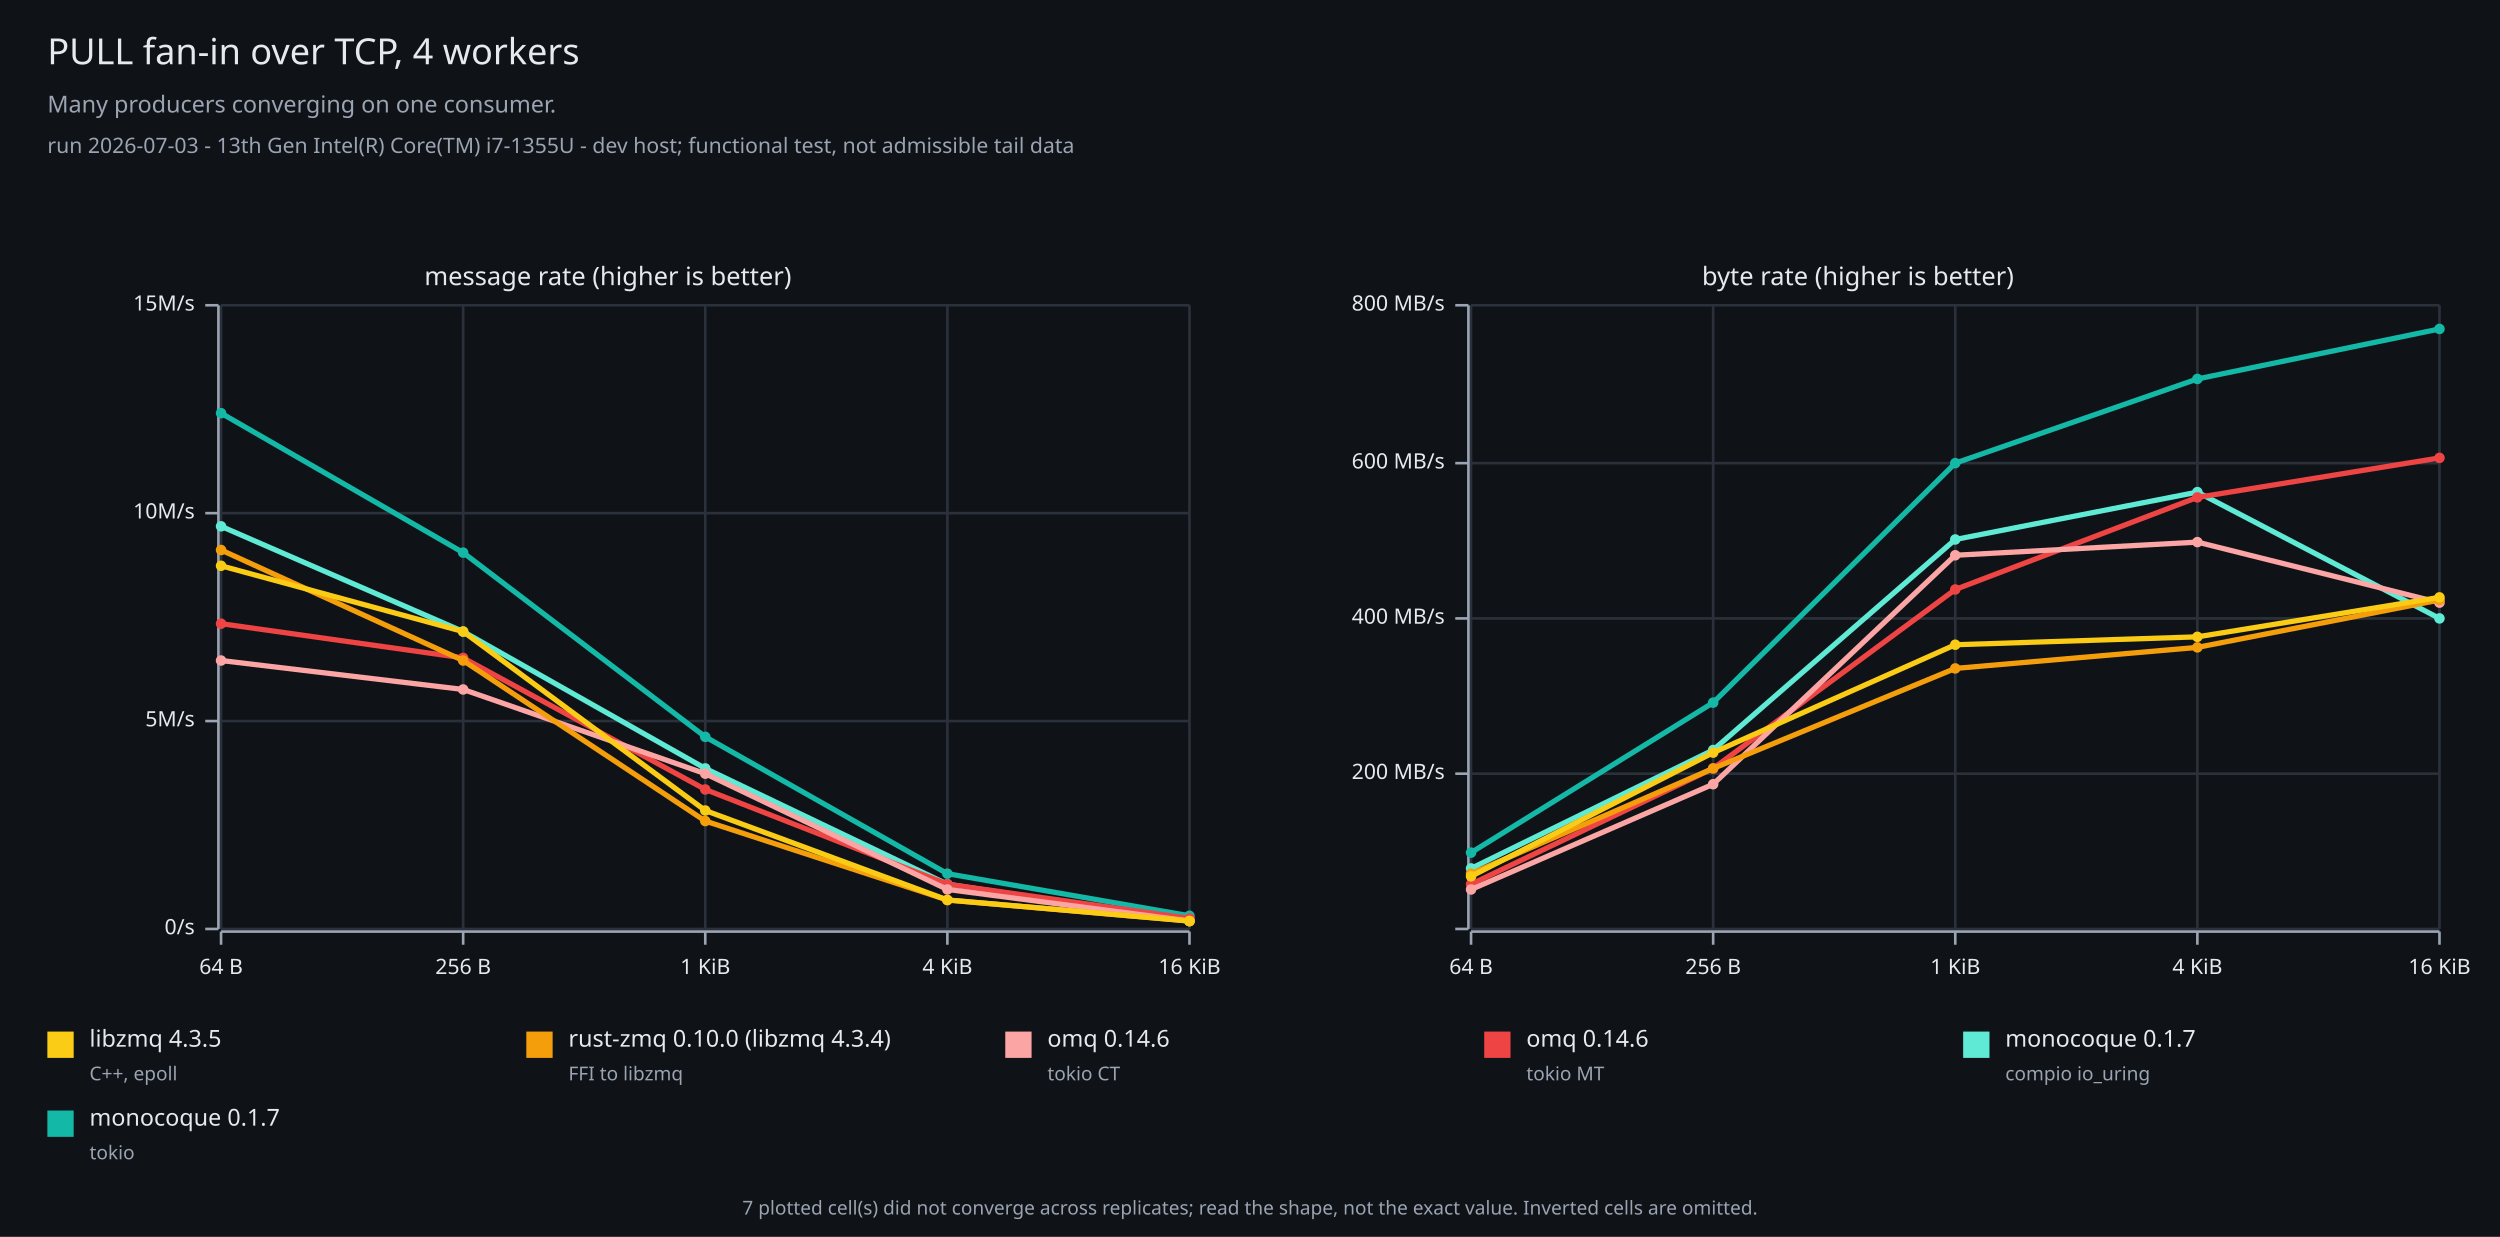
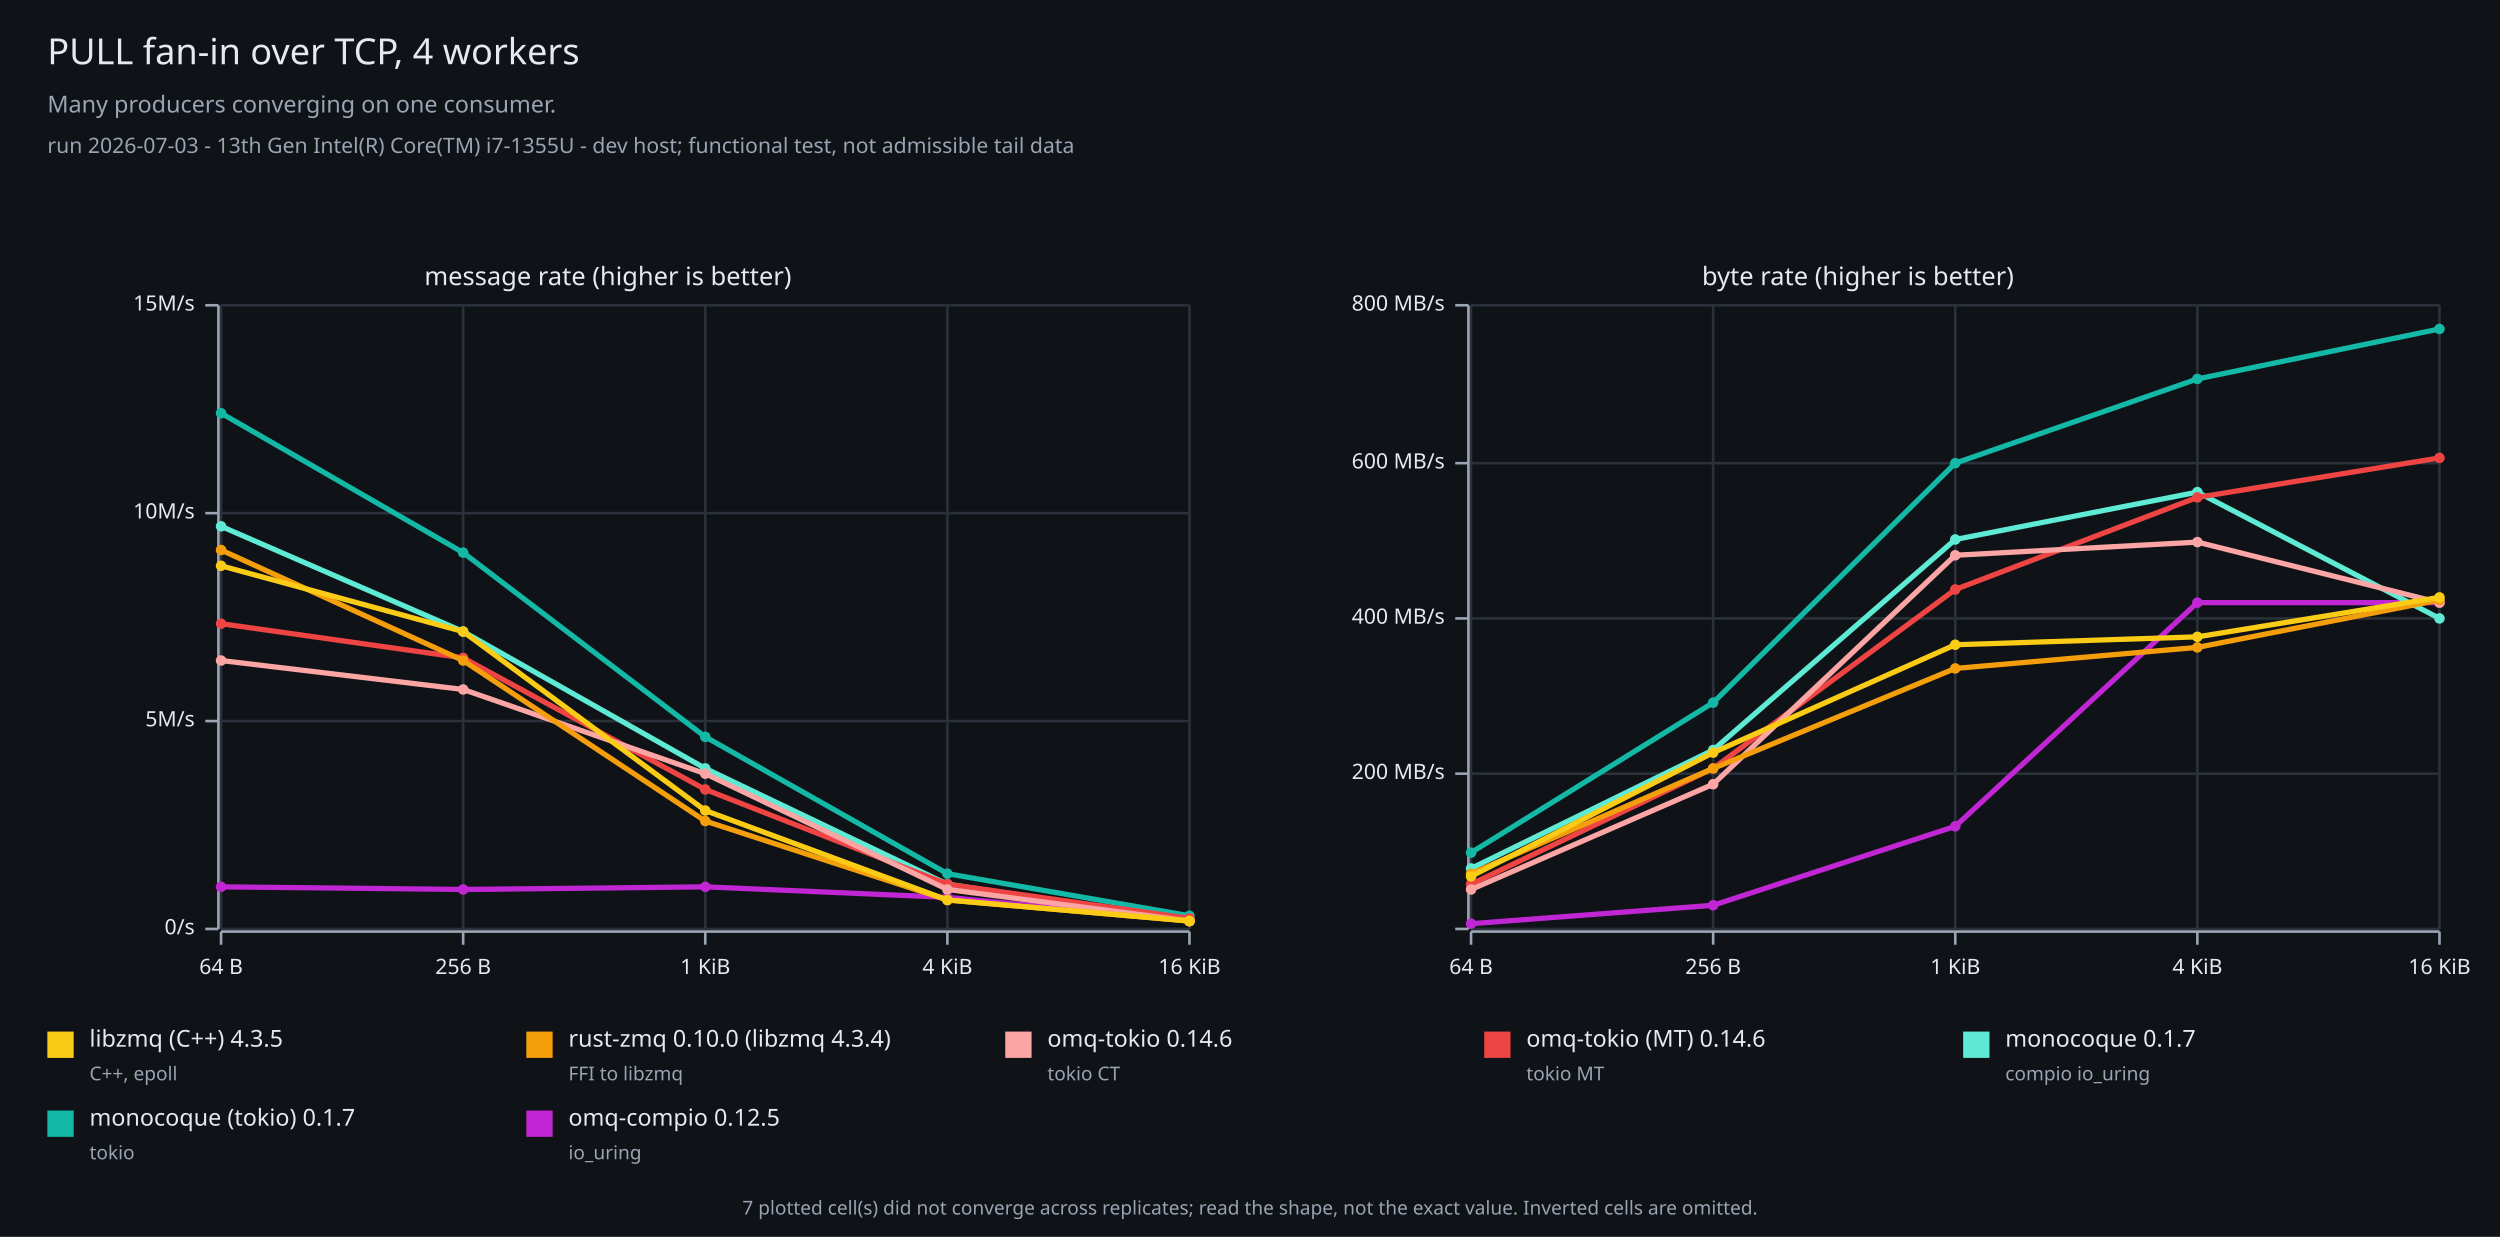
<svg xmlns="http://www.w3.org/2000/svg" width="950" height="470" viewBox="0 0 950 470">
  <rect x="0" y="0" width="950" height="470" opacity="1" fill="#0F1216" stroke="none" />
  <text x="18" y="14" dy="0.76em" text-anchor="start" font-family="sans-serif" font-size="13.71" opacity="1" fill="#E6E9EE">
PULL fan-in over TCP, 4 workers
</text>
  <text x="18" y="36" dy="0.76em" text-anchor="start" font-family="sans-serif" font-size="8.871" opacity="1" fill="#9AA4B2">
Many producers converging on one consumer.
</text>
  <text x="18" y="52" dy="0.76em" text-anchor="start" font-family="sans-serif" font-size="8.065" opacity="1" fill="#9AA4B2">
run 2026-07-03 - 13th Gen Intel(R) Core(TM) i7-1355U - dev host; functional test, not admissible tail data
</text>
  <text x="231" y="101" dy="0.76em" text-anchor="middle" font-family="sans-serif" font-size="9.677" opacity="1" fill="#E6E9EE">
message rate (higher is better)
</text>
  <line opacity="1" stroke="#2A313A" stroke-width="1" x1="84" y1="353" x2="84" y2="116" />
  <line opacity="1" stroke="#2A313A" stroke-width="1" x1="176" y1="353" x2="176" y2="116" />
  <line opacity="1" stroke="#2A313A" stroke-width="1" x1="268" y1="353" x2="268" y2="116" />
  <line opacity="1" stroke="#2A313A" stroke-width="1" x1="360" y1="353" x2="360" y2="116" />
  <line opacity="1" stroke="#2A313A" stroke-width="1" x1="452" y1="353" x2="452" y2="116" />
  <line opacity="1" stroke="#2A313A" stroke-width="1" x1="84" y1="353" x2="452" y2="353" />
  <line opacity="1" stroke="#2A313A" stroke-width="1" x1="84" y1="274" x2="452" y2="274" />
  <line opacity="1" stroke="#2A313A" stroke-width="1" x1="84" y1="195" x2="452" y2="195" />
  <line opacity="1" stroke="#2A313A" stroke-width="1" x1="84" y1="116" x2="452" y2="116" />
  <polyline fill="none" opacity="1" stroke="#9AA4B2" stroke-width="1" points="83,116 83,353 " />
  <text x="74" y="353" dy="0.5ex" text-anchor="end" font-family="sans-serif" font-size="8.065" opacity="1" fill="#E6E9EE">
0/s
</text>
  <polyline fill="none" opacity="1" stroke="#9AA4B2" stroke-width="1" points="78,353 83,353 " />
  <text x="74" y="274" dy="0.5ex" text-anchor="end" font-family="sans-serif" font-size="8.065" opacity="1" fill="#E6E9EE">
5M/s
</text>
  <polyline fill="none" opacity="1" stroke="#9AA4B2" stroke-width="1" points="78,274 83,274 " />
  <text x="74" y="195" dy="0.5ex" text-anchor="end" font-family="sans-serif" font-size="8.065" opacity="1" fill="#E6E9EE">
10M/s
</text>
  <polyline fill="none" opacity="1" stroke="#9AA4B2" stroke-width="1" points="78,195 83,195 " />
  <text x="74" y="116" dy="0.5ex" text-anchor="end" font-family="sans-serif" font-size="8.065" opacity="1" fill="#E6E9EE">
15M/s
</text>
  <polyline fill="none" opacity="1" stroke="#9AA4B2" stroke-width="1" points="78,116 83,116 " />
  <polyline fill="none" opacity="1" stroke="#9AA4B2" stroke-width="1" points="84,354 452,354 " />
  <text x="84" y="364" dy="0.76em" text-anchor="middle" font-family="sans-serif" font-size="8.065" opacity="1" fill="#E6E9EE">
64 B
</text>
  <polyline fill="none" opacity="1" stroke="#9AA4B2" stroke-width="1" points="84,354 84,359 " />
  <text x="176" y="364" dy="0.76em" text-anchor="middle" font-family="sans-serif" font-size="8.065" opacity="1" fill="#E6E9EE">
256 B
</text>
  <polyline fill="none" opacity="1" stroke="#9AA4B2" stroke-width="1" points="176,354 176,359 " />
  <text x="268" y="364" dy="0.76em" text-anchor="middle" font-family="sans-serif" font-size="8.065" opacity="1" fill="#E6E9EE">
1 KiB
</text>
  <polyline fill="none" opacity="1" stroke="#9AA4B2" stroke-width="1" points="268,354 268,359 " />
  <text x="360" y="364" dy="0.76em" text-anchor="middle" font-family="sans-serif" font-size="8.065" opacity="1" fill="#E6E9EE">
4 KiB
</text>
  <polyline fill="none" opacity="1" stroke="#9AA4B2" stroke-width="1" points="360,354 360,359 " />
  <text x="452" y="364" dy="0.76em" text-anchor="middle" font-family="sans-serif" font-size="8.065" opacity="1" fill="#E6E9EE">
16 KiB
</text>
  <polyline fill="none" opacity="1" stroke="#9AA4B2" stroke-width="1" points="452,354 452,359 " />
+   <polyline fill="none" opacity="1" stroke="#C026D3" stroke-width="2" points="84,337 176,338 268,337 360,341 452,350 " />
+   <circle cx="84" cy="337" r="2" opacity="1" fill="#C026D3" stroke="none" stroke-width="1" />
+   <circle cx="176" cy="338" r="2" opacity="1" fill="#C026D3" stroke="none" stroke-width="1" />
+   <circle cx="268" cy="337" r="2" opacity="1" fill="#C026D3" stroke="none" stroke-width="1" />
+   <circle cx="360" cy="341" r="2" opacity="1" fill="#C026D3" stroke="none" stroke-width="1" />
+   <circle cx="452" cy="350" r="2" opacity="1" fill="#C026D3" stroke="none" stroke-width="1" />
  <polyline fill="none" opacity="1" stroke="#14B8A6" stroke-width="2" points="84,157 176,210 268,280 360,332 452,348 " />
  <circle cx="84" cy="157" r="2" opacity="1" fill="#14B8A6" stroke="none" stroke-width="1" />
  <circle cx="176" cy="210" r="2" opacity="1" fill="#14B8A6" stroke="none" stroke-width="1" />
  <circle cx="268" cy="280" r="2" opacity="1" fill="#14B8A6" stroke="none" stroke-width="1" />
  <circle cx="360" cy="332" r="2" opacity="1" fill="#14B8A6" stroke="none" stroke-width="1" />
  <circle cx="452" cy="348" r="2" opacity="1" fill="#14B8A6" stroke="none" stroke-width="1" />
  <polyline fill="none" opacity="1" stroke="#5EEAD4" stroke-width="2" points="84,200 176,240 268,292 360,336 452,350 " />
  <circle cx="84" cy="200" r="2" opacity="1" fill="#5EEAD4" stroke="none" stroke-width="1" />
  <circle cx="176" cy="240" r="2" opacity="1" fill="#5EEAD4" stroke="none" stroke-width="1" />
  <circle cx="268" cy="292" r="2" opacity="1" fill="#5EEAD4" stroke="none" stroke-width="1" />
  <circle cx="360" cy="336" r="2" opacity="1" fill="#5EEAD4" stroke="none" stroke-width="1" />
  <circle cx="452" cy="350" r="2" opacity="1" fill="#5EEAD4" stroke="none" stroke-width="1" />
  <polyline fill="none" opacity="1" stroke="#EF4444" stroke-width="2" points="84,237 176,250 268,300 360,336 452,349 " />
  <circle cx="84" cy="237" r="2" opacity="1" fill="#EF4444" stroke="none" stroke-width="1" />
  <circle cx="176" cy="250" r="2" opacity="1" fill="#EF4444" stroke="none" stroke-width="1" />
  <circle cx="268" cy="300" r="2" opacity="1" fill="#EF4444" stroke="none" stroke-width="1" />
  <circle cx="360" cy="336" r="2" opacity="1" fill="#EF4444" stroke="none" stroke-width="1" />
  <circle cx="452" cy="349" r="2" opacity="1" fill="#EF4444" stroke="none" stroke-width="1" />
  <polyline fill="none" opacity="1" stroke="#FCA5A5" stroke-width="2" points="84,251 176,262 268,294 360,338 452,350 " />
  <circle cx="84" cy="251" r="2" opacity="1" fill="#FCA5A5" stroke="none" stroke-width="1" />
  <circle cx="176" cy="262" r="2" opacity="1" fill="#FCA5A5" stroke="none" stroke-width="1" />
  <circle cx="268" cy="294" r="2" opacity="1" fill="#FCA5A5" stroke="none" stroke-width="1" />
  <circle cx="360" cy="338" r="2" opacity="1" fill="#FCA5A5" stroke="none" stroke-width="1" />
  <circle cx="452" cy="350" r="2" opacity="1" fill="#FCA5A5" stroke="none" stroke-width="1" />
  <polyline fill="none" opacity="1" stroke="#F59E0B" stroke-width="2" points="84,209 176,251 268,312 360,342 452,350 " />
  <circle cx="84" cy="209" r="2" opacity="1" fill="#F59E0B" stroke="none" stroke-width="1" />
  <circle cx="176" cy="251" r="2" opacity="1" fill="#F59E0B" stroke="none" stroke-width="1" />
  <circle cx="268" cy="312" r="2" opacity="1" fill="#F59E0B" stroke="none" stroke-width="1" />
  <circle cx="360" cy="342" r="2" opacity="1" fill="#F59E0B" stroke="none" stroke-width="1" />
  <circle cx="452" cy="350" r="2" opacity="1" fill="#F59E0B" stroke="none" stroke-width="1" />
  <polyline fill="none" opacity="1" stroke="#FACC15" stroke-width="2" points="84,215 176,240 268,308 360,342 452,350 " />
  <circle cx="84" cy="215" r="2" opacity="1" fill="#FACC15" stroke="none" stroke-width="1" />
  <circle cx="176" cy="240" r="2" opacity="1" fill="#FACC15" stroke="none" stroke-width="1" />
  <circle cx="268" cy="308" r="2" opacity="1" fill="#FACC15" stroke="none" stroke-width="1" />
  <circle cx="360" cy="342" r="2" opacity="1" fill="#FACC15" stroke="none" stroke-width="1" />
  <circle cx="452" cy="350" r="2" opacity="1" fill="#FACC15" stroke="none" stroke-width="1" />
  <text x="706" y="101" dy="0.76em" text-anchor="middle" font-family="sans-serif" font-size="9.677" opacity="1" fill="#E6E9EE">
byte rate (higher is better)
</text>
  <line opacity="1" stroke="#2A313A" stroke-width="1" x1="559" y1="353" x2="559" y2="116" />
  <line opacity="1" stroke="#2A313A" stroke-width="1" x1="651" y1="353" x2="651" y2="116" />
  <line opacity="1" stroke="#2A313A" stroke-width="1" x1="743" y1="353" x2="743" y2="116" />
  <line opacity="1" stroke="#2A313A" stroke-width="1" x1="835" y1="353" x2="835" y2="116" />
  <line opacity="1" stroke="#2A313A" stroke-width="1" x1="927" y1="353" x2="927" y2="116" />
  <line opacity="1" stroke="#2A313A" stroke-width="1" x1="559" y1="353" x2="927" y2="353" />
  <line opacity="1" stroke="#2A313A" stroke-width="1" x1="559" y1="294" x2="927" y2="294" />
  <line opacity="1" stroke="#2A313A" stroke-width="1" x1="559" y1="235" x2="927" y2="235" />
  <line opacity="1" stroke="#2A313A" stroke-width="1" x1="559" y1="176" x2="927" y2="176" />
  <line opacity="1" stroke="#2A313A" stroke-width="1" x1="559" y1="116" x2="927" y2="116" />
  <polyline fill="none" opacity="1" stroke="#9AA4B2" stroke-width="1" points="558,116 558,353 " />
  <text x="549" y="353" dy="0.5ex" text-anchor="end" font-family="sans-serif" font-size="8.065" opacity="1" fill="#E6E9EE">

</text>
  <polyline fill="none" opacity="1" stroke="#9AA4B2" stroke-width="1" points="553,353 558,353 " />
  <text x="549" y="294" dy="0.5ex" text-anchor="end" font-family="sans-serif" font-size="8.065" opacity="1" fill="#E6E9EE">
200 MB/s
</text>
  <polyline fill="none" opacity="1" stroke="#9AA4B2" stroke-width="1" points="553,294 558,294 " />
  <text x="549" y="235" dy="0.5ex" text-anchor="end" font-family="sans-serif" font-size="8.065" opacity="1" fill="#E6E9EE">
400 MB/s
</text>
  <polyline fill="none" opacity="1" stroke="#9AA4B2" stroke-width="1" points="553,235 558,235 " />
  <text x="549" y="176" dy="0.5ex" text-anchor="end" font-family="sans-serif" font-size="8.065" opacity="1" fill="#E6E9EE">
600 MB/s
</text>
  <polyline fill="none" opacity="1" stroke="#9AA4B2" stroke-width="1" points="553,176 558,176 " />
  <text x="549" y="116" dy="0.5ex" text-anchor="end" font-family="sans-serif" font-size="8.065" opacity="1" fill="#E6E9EE">
800 MB/s
</text>
  <polyline fill="none" opacity="1" stroke="#9AA4B2" stroke-width="1" points="553,116 558,116 " />
  <polyline fill="none" opacity="1" stroke="#9AA4B2" stroke-width="1" points="559,354 927,354 " />
  <text x="559" y="364" dy="0.76em" text-anchor="middle" font-family="sans-serif" font-size="8.065" opacity="1" fill="#E6E9EE">
64 B
</text>
  <polyline fill="none" opacity="1" stroke="#9AA4B2" stroke-width="1" points="559,354 559,359 " />
  <text x="651" y="364" dy="0.76em" text-anchor="middle" font-family="sans-serif" font-size="8.065" opacity="1" fill="#E6E9EE">
256 B
</text>
  <polyline fill="none" opacity="1" stroke="#9AA4B2" stroke-width="1" points="651,354 651,359 " />
  <text x="743" y="364" dy="0.76em" text-anchor="middle" font-family="sans-serif" font-size="8.065" opacity="1" fill="#E6E9EE">
1 KiB
</text>
  <polyline fill="none" opacity="1" stroke="#9AA4B2" stroke-width="1" points="743,354 743,359 " />
  <text x="835" y="364" dy="0.76em" text-anchor="middle" font-family="sans-serif" font-size="8.065" opacity="1" fill="#E6E9EE">
4 KiB
</text>
  <polyline fill="none" opacity="1" stroke="#9AA4B2" stroke-width="1" points="835,354 835,359 " />
  <text x="927" y="364" dy="0.76em" text-anchor="middle" font-family="sans-serif" font-size="8.065" opacity="1" fill="#E6E9EE">
16 KiB
</text>
  <polyline fill="none" opacity="1" stroke="#9AA4B2" stroke-width="1" points="927,354 927,359 " />
+   <polyline fill="none" opacity="1" stroke="#C026D3" stroke-width="2" points="559,351 651,344 743,314 835,229 927,229 " />
+   <circle cx="559" cy="351" r="2" opacity="1" fill="#C026D3" stroke="none" stroke-width="1" />
+   <circle cx="651" cy="344" r="2" opacity="1" fill="#C026D3" stroke="none" stroke-width="1" />
+   <circle cx="743" cy="314" r="2" opacity="1" fill="#C026D3" stroke="none" stroke-width="1" />
+   <circle cx="835" cy="229" r="2" opacity="1" fill="#C026D3" stroke="none" stroke-width="1" />
+   <circle cx="927" cy="229" r="2" opacity="1" fill="#C026D3" stroke="none" stroke-width="1" />
  <polyline fill="none" opacity="1" stroke="#14B8A6" stroke-width="2" points="559,324 651,267 743,176 835,144 927,125 " />
  <circle cx="559" cy="324" r="2" opacity="1" fill="#14B8A6" stroke="none" stroke-width="1" />
  <circle cx="651" cy="267" r="2" opacity="1" fill="#14B8A6" stroke="none" stroke-width="1" />
  <circle cx="743" cy="176" r="2" opacity="1" fill="#14B8A6" stroke="none" stroke-width="1" />
  <circle cx="835" cy="144" r="2" opacity="1" fill="#14B8A6" stroke="none" stroke-width="1" />
  <circle cx="927" cy="125" r="2" opacity="1" fill="#14B8A6" stroke="none" stroke-width="1" />
  <polyline fill="none" opacity="1" stroke="#5EEAD4" stroke-width="2" points="559,330 651,285 743,205 835,187 927,235 " />
  <circle cx="559" cy="330" r="2" opacity="1" fill="#5EEAD4" stroke="none" stroke-width="1" />
  <circle cx="651" cy="285" r="2" opacity="1" fill="#5EEAD4" stroke="none" stroke-width="1" />
  <circle cx="743" cy="205" r="2" opacity="1" fill="#5EEAD4" stroke="none" stroke-width="1" />
  <circle cx="835" cy="187" r="2" opacity="1" fill="#5EEAD4" stroke="none" stroke-width="1" />
  <circle cx="927" cy="235" r="2" opacity="1" fill="#5EEAD4" stroke="none" stroke-width="1" />
  <polyline fill="none" opacity="1" stroke="#EF4444" stroke-width="2" points="559,336 651,292 743,224 835,189 927,174 " />
  <circle cx="559" cy="336" r="2" opacity="1" fill="#EF4444" stroke="none" stroke-width="1" />
  <circle cx="651" cy="292" r="2" opacity="1" fill="#EF4444" stroke="none" stroke-width="1" />
  <circle cx="743" cy="224" r="2" opacity="1" fill="#EF4444" stroke="none" stroke-width="1" />
  <circle cx="835" cy="189" r="2" opacity="1" fill="#EF4444" stroke="none" stroke-width="1" />
  <circle cx="927" cy="174" r="2" opacity="1" fill="#EF4444" stroke="none" stroke-width="1" />
  <polyline fill="none" opacity="1" stroke="#FCA5A5" stroke-width="2" points="559,338 651,298 743,211 835,206 927,229 " />
  <circle cx="559" cy="338" r="2" opacity="1" fill="#FCA5A5" stroke="none" stroke-width="1" />
  <circle cx="651" cy="298" r="2" opacity="1" fill="#FCA5A5" stroke="none" stroke-width="1" />
  <circle cx="743" cy="211" r="2" opacity="1" fill="#FCA5A5" stroke="none" stroke-width="1" />
  <circle cx="835" cy="206" r="2" opacity="1" fill="#FCA5A5" stroke="none" stroke-width="1" />
  <circle cx="927" cy="229" r="2" opacity="1" fill="#FCA5A5" stroke="none" stroke-width="1" />
  <polyline fill="none" opacity="1" stroke="#F59E0B" stroke-width="2" points="559,332 651,292 743,254 835,246 927,228 " />
  <circle cx="559" cy="332" r="2" opacity="1" fill="#F59E0B" stroke="none" stroke-width="1" />
  <circle cx="651" cy="292" r="2" opacity="1" fill="#F59E0B" stroke="none" stroke-width="1" />
  <circle cx="743" cy="254" r="2" opacity="1" fill="#F59E0B" stroke="none" stroke-width="1" />
  <circle cx="835" cy="246" r="2" opacity="1" fill="#F59E0B" stroke="none" stroke-width="1" />
  <circle cx="927" cy="228" r="2" opacity="1" fill="#F59E0B" stroke="none" stroke-width="1" />
  <polyline fill="none" opacity="1" stroke="#FACC15" stroke-width="2" points="559,333 651,286 743,245 835,242 927,227 " />
  <circle cx="559" cy="333" r="2" opacity="1" fill="#FACC15" stroke="none" stroke-width="1" />
  <circle cx="651" cy="286" r="2" opacity="1" fill="#FACC15" stroke="none" stroke-width="1" />
  <circle cx="743" cy="245" r="2" opacity="1" fill="#FACC15" stroke="none" stroke-width="1" />
  <circle cx="835" cy="242" r="2" opacity="1" fill="#FACC15" stroke="none" stroke-width="1" />
  <circle cx="927" cy="227" r="2" opacity="1" fill="#FACC15" stroke="none" stroke-width="1" />
  <rect x="18" y="392" width="10" height="10" opacity="1" fill="#FACC15" stroke="none" />
  <text x="34" y="391" dy="0.76em" text-anchor="start" font-family="sans-serif" font-size="8.871" opacity="1" fill="#E6E9EE">
- libzmq 4.3.5
+ libzmq (C++) 4.3.5
</text>
  <text x="34" y="405" dy="0.76em" text-anchor="start" font-family="sans-serif" font-size="7.258" opacity="1" fill="#9AA4B2">
C++, epoll
</text>
  <rect x="200" y="392" width="10" height="10" opacity="1" fill="#F59E0B" stroke="none" />
  <text x="216" y="391" dy="0.76em" text-anchor="start" font-family="sans-serif" font-size="8.871" opacity="1" fill="#E6E9EE">
rust-zmq 0.10.0 (libzmq 4.3.4)
</text>
  <text x="216" y="405" dy="0.76em" text-anchor="start" font-family="sans-serif" font-size="7.258" opacity="1" fill="#9AA4B2">
FFI to libzmq
</text>
  <rect x="382" y="392" width="10" height="10" opacity="1" fill="#FCA5A5" stroke="none" />
  <text x="398" y="391" dy="0.76em" text-anchor="start" font-family="sans-serif" font-size="8.871" opacity="1" fill="#E6E9EE">
- omq 0.14.6
+ omq-tokio 0.14.6
</text>
  <text x="398" y="405" dy="0.76em" text-anchor="start" font-family="sans-serif" font-size="7.258" opacity="1" fill="#9AA4B2">
tokio CT
</text>
  <rect x="564" y="392" width="10" height="10" opacity="1" fill="#EF4444" stroke="none" />
  <text x="580" y="391" dy="0.76em" text-anchor="start" font-family="sans-serif" font-size="8.871" opacity="1" fill="#E6E9EE">
- omq 0.14.6
+ omq-tokio (MT) 0.14.6
</text>
  <text x="580" y="405" dy="0.76em" text-anchor="start" font-family="sans-serif" font-size="7.258" opacity="1" fill="#9AA4B2">
tokio MT
</text>
  <rect x="746" y="392" width="10" height="10" opacity="1" fill="#5EEAD4" stroke="none" />
  <text x="762" y="391" dy="0.76em" text-anchor="start" font-family="sans-serif" font-size="8.871" opacity="1" fill="#E6E9EE">
monocoque 0.1.7
</text>
  <text x="762" y="405" dy="0.76em" text-anchor="start" font-family="sans-serif" font-size="7.258" opacity="1" fill="#9AA4B2">
compio io_uring
</text>
  <rect x="18" y="422" width="10" height="10" opacity="1" fill="#14B8A6" stroke="none" />
  <text x="34" y="421" dy="0.76em" text-anchor="start" font-family="sans-serif" font-size="8.871" opacity="1" fill="#E6E9EE">
- monocoque 0.1.7
+ monocoque (tokio) 0.1.7
</text>
  <text x="34" y="435" dy="0.76em" text-anchor="start" font-family="sans-serif" font-size="7.258" opacity="1" fill="#9AA4B2">
tokio
</text>
+   <rect x="200" y="422" width="10" height="10" opacity="1" fill="#C026D3" stroke="none" />
+   <text x="216" y="421" dy="0.76em" text-anchor="start" font-family="sans-serif" font-size="8.871" opacity="1" fill="#E6E9EE">
+ omq-compio 0.12.5
+ </text>
+   <text x="216" y="435" dy="0.76em" text-anchor="start" font-family="sans-serif" font-size="7.258" opacity="1" fill="#9AA4B2">
+ io_uring
+ </text>
  <text x="475" y="456" dy="0.76em" text-anchor="middle" font-family="sans-serif" font-size="7.258" opacity="1" fill="#9AA4B2">
7 plotted cell(s) did not converge across replicates; read the shape, not the exact value. Inverted cells are omitted.
</text>
</svg>
